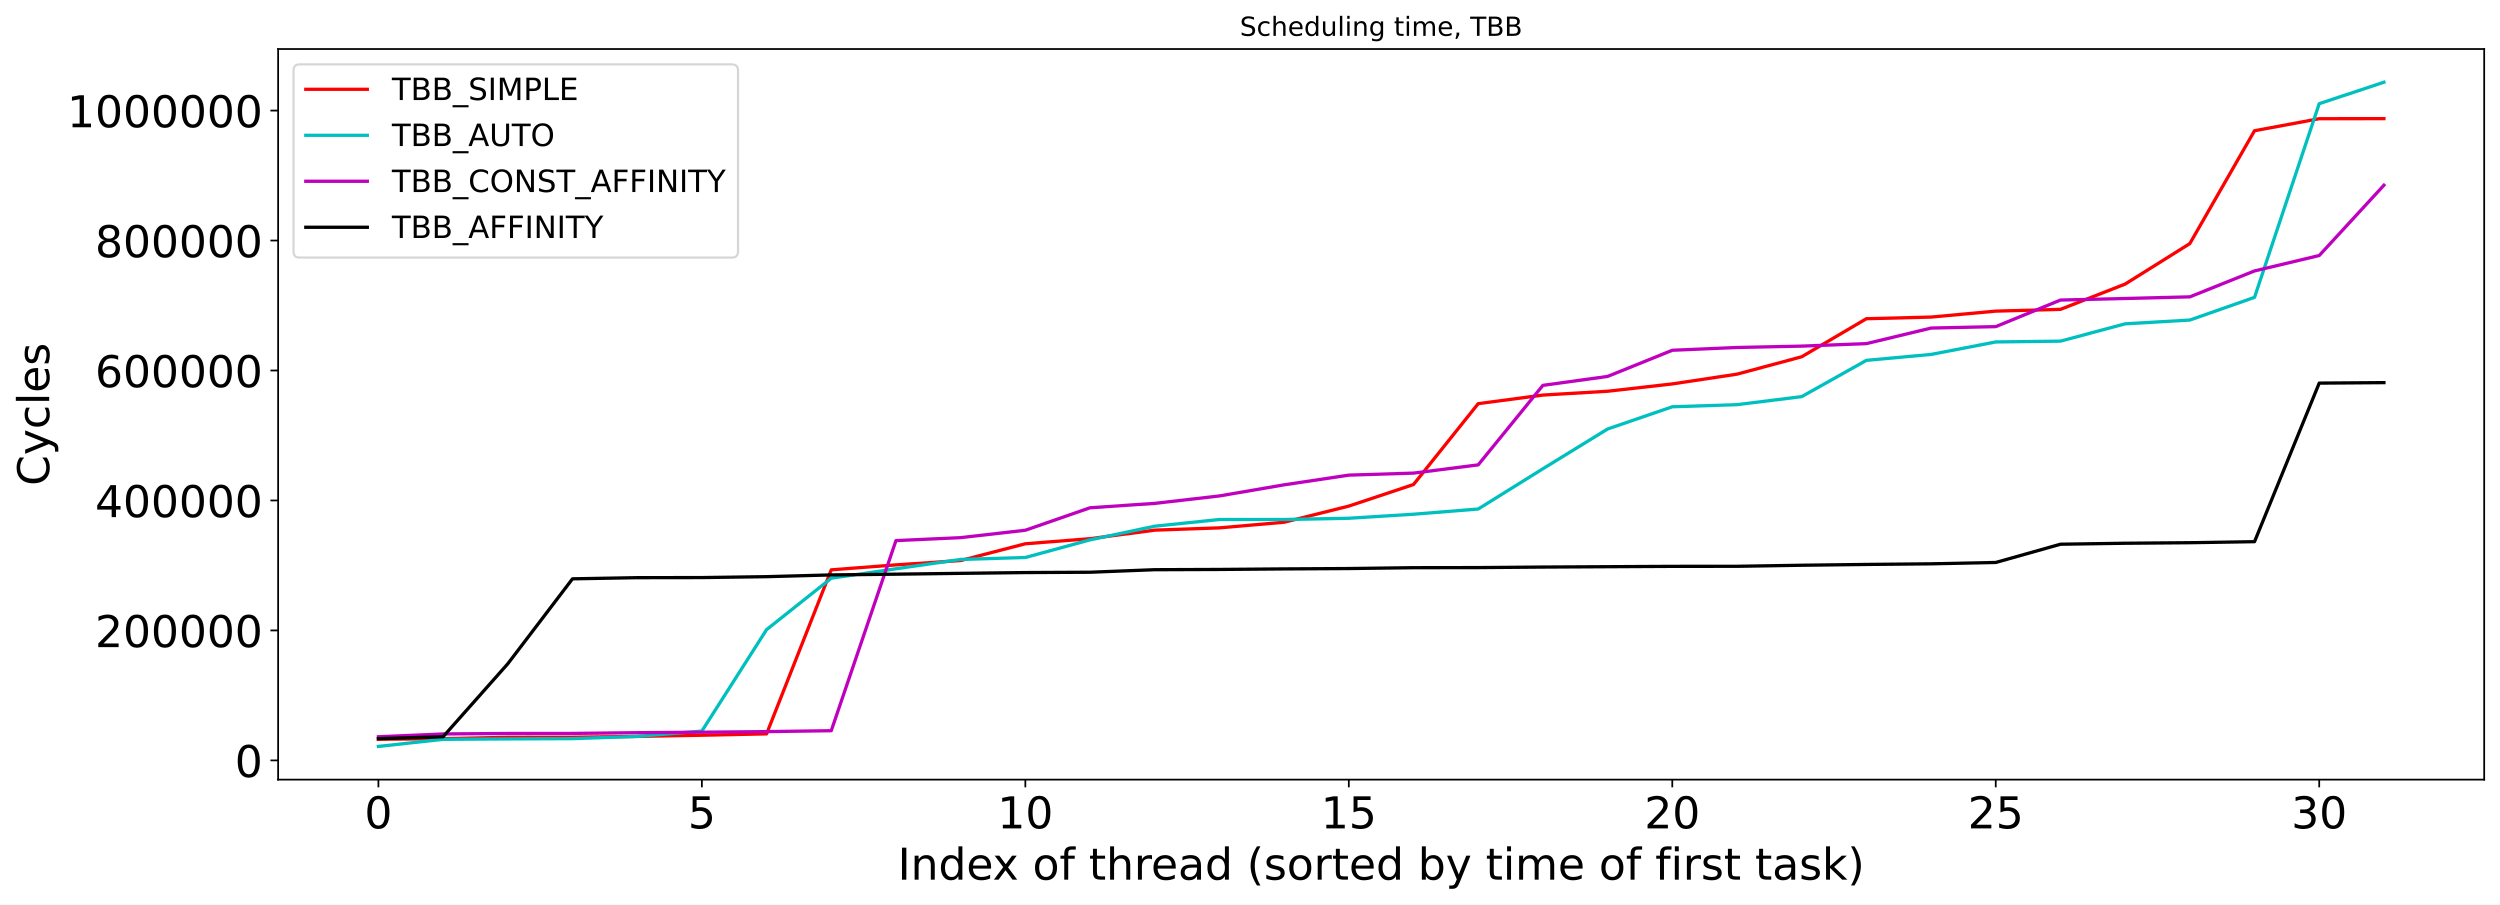
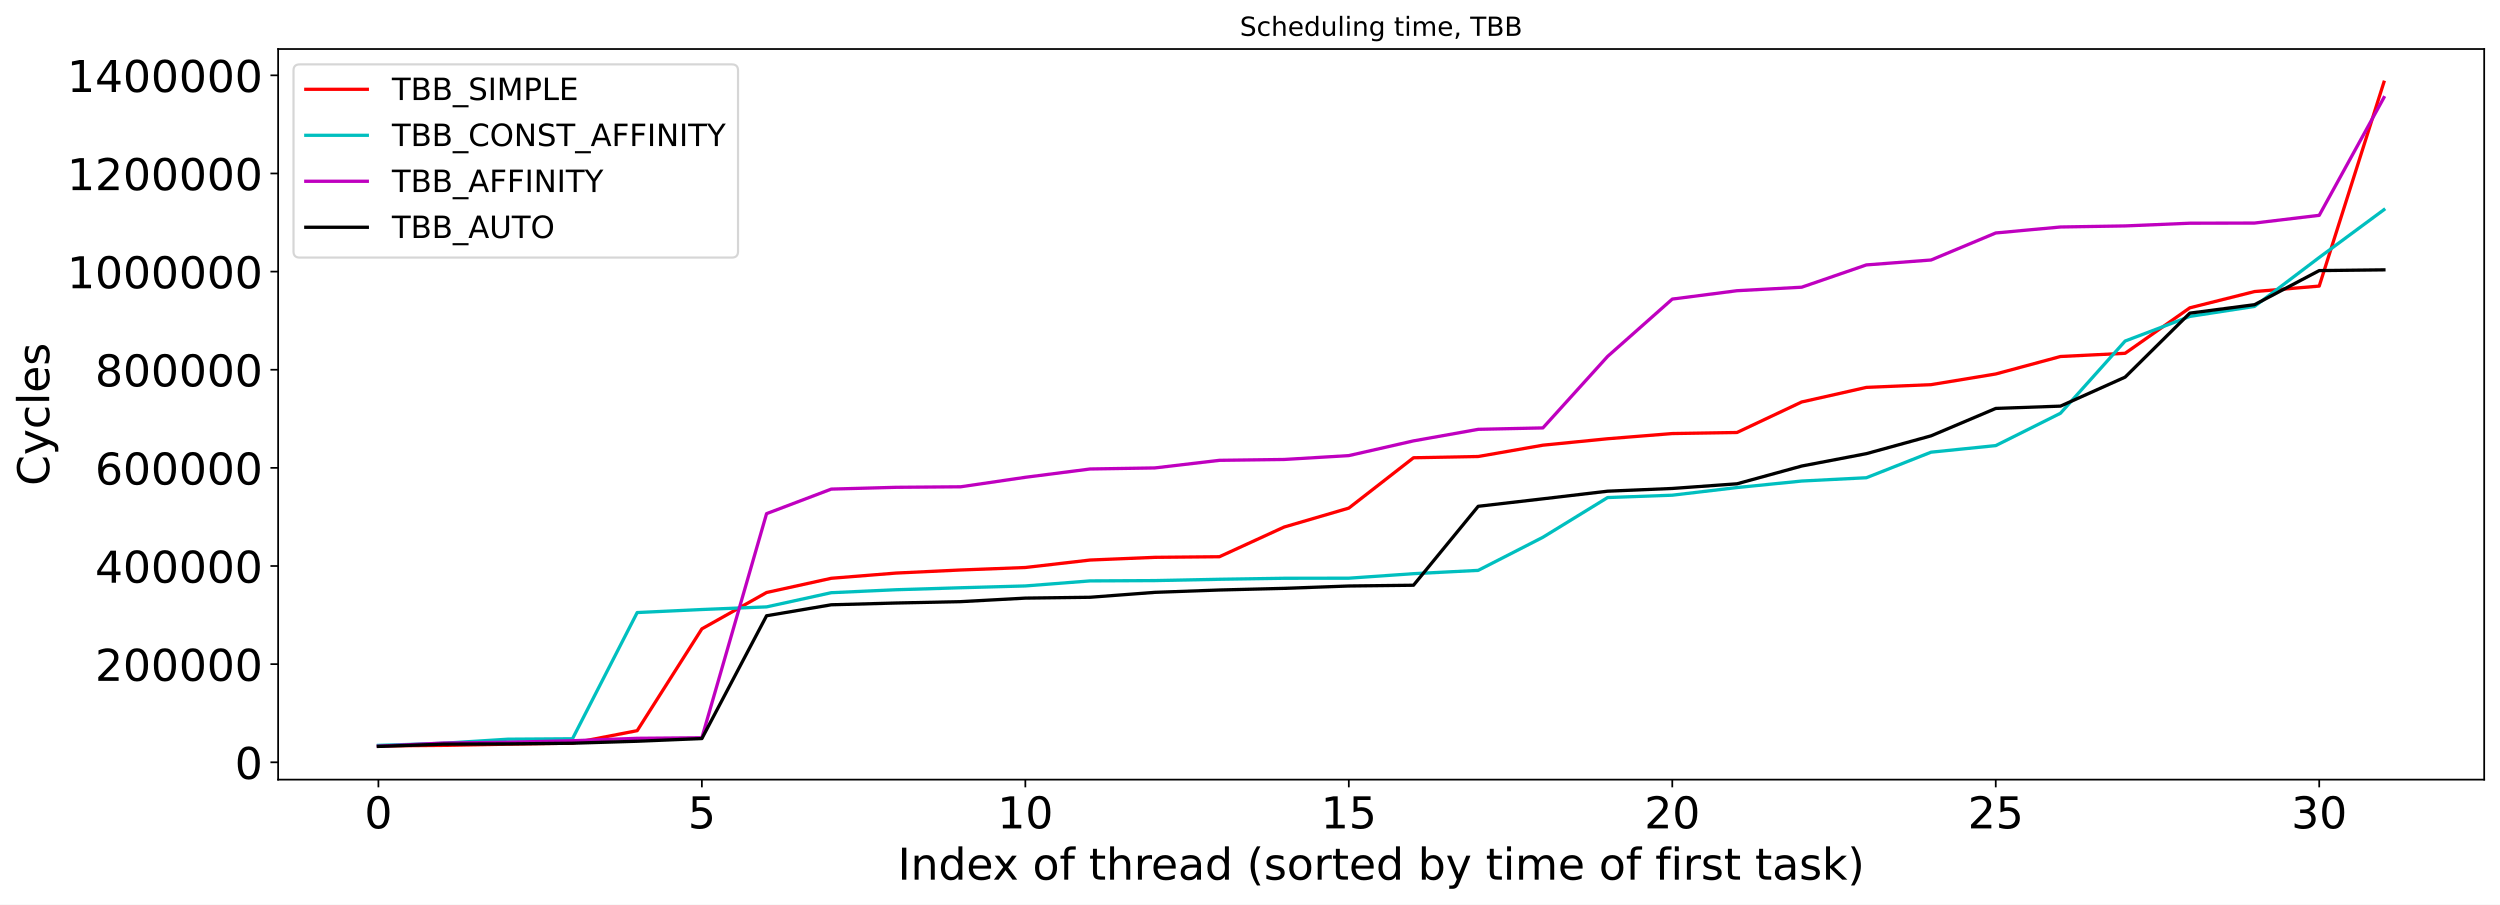
<svg xmlns="http://www.w3.org/2000/svg" xmlns:xlink="http://www.w3.org/1999/xlink" width="1138.231pt" height="411.871pt" viewBox="0 0 1138.231 411.871" version="1.1">
  <defs>
    <style type="text/css">*{stroke-linejoin: round; stroke-linecap: butt}</style>
  </defs>
  <g id="figure_1">
    <g id="patch_1">
      <path d="M 0 411.871  L 1138.231 411.871  L 1138.231 0  L 0 0  z " style="fill: #ffffff" />
    </g>
    <g id="axes_1">
      <g id="patch_2">
        <path d="M 126.631 354.958  L 1131.031 354.958  L 1131.031 22.318  L 126.631 22.318  z " style="fill: #ffffff" />
      </g>
      <g id="matplotlib.axis_1">
        <g id="xtick_1">
          <g id="line2d_1">
            <defs>
-               <path id="m6d38d737e7" d="M 0 0  L 0 3.5  " style="stroke: #000000; stroke-width: 0.8" />
-             </defs>
-             <g>
-               <use xlink:href="#m6d38d737e7" x="172.286" y="354.958" style="stroke: #000000; stroke-width: 0.8" />
+               <path id="m41ecff828a" d="M 0 0  L 0 3.5  " style="stroke: #000000; stroke-width: 0.8" />
+             </defs>
+             <g>
+               <use xlink:href="#m41ecff828a" x="172.286" y="354.958" style="stroke: #000000; stroke-width: 0.8" />
            </g>
          </g>
          <g id="text_1">
            <g transform="translate(165.9233 377.155) scale(0.2 -0.2)">
              <defs>
                <path id="DejaVuSans-30" d="M 2034 4250  Q 1547 4250 1301 3770  Q 1056 3291 1056 2328  Q 1056 1369 1301 889  Q 1547 409 2034 409  Q 2525 409 2770 889  Q 3016 1369 3016 2328  Q 3016 3291 2770 3770  Q 2525 4250 2034 4250  z M 2034 4750  Q 2819 4750 3233 4129  Q 3647 3509 3647 2328  Q 3647 1150 3233 529  Q 2819 -91 2034 -91  Q 1250 -91 836 529  Q 422 1150 422 2328  Q 422 3509 836 4129  Q 1250 4750 2034 4750  z " transform="scale(0.015625)" />
              </defs>
              <use xlink:href="#DejaVuSans-30" />
            </g>
          </g>
        </g>
        <g id="xtick_2">
          <g id="line2d_2">
            <g>
-               <use xlink:href="#m6d38d737e7" x="319.559" y="354.958" style="stroke: #000000; stroke-width: 0.8" />
+               <use xlink:href="#m41ecff828a" x="319.559" y="354.958" style="stroke: #000000; stroke-width: 0.8" />
            </g>
          </g>
          <g id="text_2">
            <g transform="translate(313.196 377.155) scale(0.2 -0.2)">
              <defs>
                <path id="DejaVuSans-35" d="M 691 4666  L 3169 4666  L 3169 4134  L 1269 4134  L 1269 2991  Q 1406 3038 1543 3061  Q 1681 3084 1819 3084  Q 2600 3084 3056 2656  Q 3513 2228 3513 1497  Q 3513 744 3044 326  Q 2575 -91 1722 -91  Q 1428 -91 1123 -41  Q 819 9 494 109  L 494 744  Q 775 591 1075 516  Q 1375 441 1709 441  Q 2250 441 2565 725  Q 2881 1009 2881 1497  Q 2881 1984 2565 2268  Q 2250 2553 1709 2553  Q 1456 2553 1204 2497  Q 953 2441 691 2322  L 691 4666  z " transform="scale(0.015625)" />
              </defs>
              <use xlink:href="#DejaVuSans-35" />
            </g>
          </g>
        </g>
        <g id="xtick_3">
          <g id="line2d_3">
            <g>
-               <use xlink:href="#m6d38d737e7" x="466.831" y="354.958" style="stroke: #000000; stroke-width: 0.8" />
+               <use xlink:href="#m41ecff828a" x="466.831" y="354.958" style="stroke: #000000; stroke-width: 0.8" />
            </g>
          </g>
          <g id="text_3">
            <g transform="translate(454.1062 377.155) scale(0.2 -0.2)">
              <defs>
                <path id="DejaVuSans-31" d="M 794 531  L 1825 531  L 1825 4091  L 703 3866  L 703 4441  L 1819 4666  L 2450 4666  L 2450 531  L 3481 531  L 3481 0  L 794 0  L 794 531  z " transform="scale(0.015625)" />
              </defs>
              <use xlink:href="#DejaVuSans-31" />
              <use xlink:href="#DejaVuSans-30" x="63.623" />
            </g>
          </g>
        </g>
        <g id="xtick_4">
          <g id="line2d_4">
            <g>
-               <use xlink:href="#m6d38d737e7" x="614.104" y="354.958" style="stroke: #000000; stroke-width: 0.8" />
+               <use xlink:href="#m41ecff828a" x="614.104" y="354.958" style="stroke: #000000; stroke-width: 0.8" />
            </g>
          </g>
          <g id="text_4">
            <g transform="translate(601.379 377.155) scale(0.2 -0.2)">
              <use xlink:href="#DejaVuSans-31" />
              <use xlink:href="#DejaVuSans-35" x="63.623" />
            </g>
          </g>
        </g>
        <g id="xtick_5">
          <g id="line2d_5">
            <g>
-               <use xlink:href="#m6d38d737e7" x="761.377" y="354.958" style="stroke: #000000; stroke-width: 0.8" />
+               <use xlink:href="#m41ecff828a" x="761.377" y="354.958" style="stroke: #000000; stroke-width: 0.8" />
            </g>
          </g>
          <g id="text_5">
            <g transform="translate(748.6517 377.155) scale(0.2 -0.2)">
              <defs>
                <path id="DejaVuSans-32" d="M 1228 531  L 3431 531  L 3431 0  L 469 0  L 469 531  Q 828 903 1448 1529  Q 2069 2156 2228 2338  Q 2531 2678 2651 2914  Q 2772 3150 2772 3378  Q 2772 3750 2511 3984  Q 2250 4219 1831 4219  Q 1534 4219 1204 4116  Q 875 4013 500 3803  L 500 4441  Q 881 4594 1212 4672  Q 1544 4750 1819 4750  Q 2544 4750 2975 4387  Q 3406 4025 3406 3419  Q 3406 3131 3298 2873  Q 3191 2616 2906 2266  Q 2828 2175 2409 1742  Q 1991 1309 1228 531  z " transform="scale(0.015625)" />
              </defs>
              <use xlink:href="#DejaVuSans-32" />
              <use xlink:href="#DejaVuSans-30" x="63.623" />
            </g>
          </g>
        </g>
        <g id="xtick_6">
          <g id="line2d_6">
            <g>
-               <use xlink:href="#m6d38d737e7" x="908.649" y="354.958" style="stroke: #000000; stroke-width: 0.8" />
+               <use xlink:href="#m41ecff828a" x="908.649" y="354.958" style="stroke: #000000; stroke-width: 0.8" />
            </g>
          </g>
          <g id="text_6">
            <g transform="translate(895.9244 377.155) scale(0.2 -0.2)">
              <use xlink:href="#DejaVuSans-32" />
              <use xlink:href="#DejaVuSans-35" x="63.623" />
            </g>
          </g>
        </g>
        <g id="xtick_7">
          <g id="line2d_7">
            <g>
-               <use xlink:href="#m6d38d737e7" x="1055.922" y="354.958" style="stroke: #000000; stroke-width: 0.8" />
+               <use xlink:href="#m41ecff828a" x="1055.922" y="354.958" style="stroke: #000000; stroke-width: 0.8" />
            </g>
          </g>
          <g id="text_7">
            <g transform="translate(1043.197 377.155) scale(0.2 -0.2)">
              <defs>
                <path id="DejaVuSans-33" d="M 2597 2516  Q 3050 2419 3304 2112  Q 3559 1806 3559 1356  Q 3559 666 3084 287  Q 2609 -91 1734 -91  Q 1441 -91 1130 -33  Q 819 25 488 141  L 488 750  Q 750 597 1062 519  Q 1375 441 1716 441  Q 2309 441 2620 675  Q 2931 909 2931 1356  Q 2931 1769 2642 2001  Q 2353 2234 1838 2234  L 1294 2234  L 1294 2753  L 1863 2753  Q 2328 2753 2575 2939  Q 2822 3125 2822 3475  Q 2822 3834 2567 4026  Q 2313 4219 1838 4219  Q 1578 4219 1281 4162  Q 984 4106 628 3988  L 628 4550  Q 988 4650 1302 4700  Q 1616 4750 1894 4750  Q 2613 4750 3031 4423  Q 3450 4097 3450 3541  Q 3450 3153 3228 2886  Q 3006 2619 2597 2516  z " transform="scale(0.015625)" />
              </defs>
              <use xlink:href="#DejaVuSans-33" />
              <use xlink:href="#DejaVuSans-30" x="63.623" />
            </g>
          </g>
        </g>
        <g id="text_8">
          <g transform="translate(408.7109 400.5113) scale(0.2 -0.2)">
            <defs>
              <path id="DejaVuSans-49" d="M 628 4666  L 1259 4666  L 1259 0  L 628 0  L 628 4666  z " transform="scale(0.015625)" />
              <path id="DejaVuSans-6e" d="M 3513 2113  L 3513 0  L 2938 0  L 2938 2094  Q 2938 2591 2744 2837  Q 2550 3084 2163 3084  Q 1697 3084 1428 2787  Q 1159 2491 1159 1978  L 1159 0  L 581 0  L 581 3500  L 1159 3500  L 1159 2956  Q 1366 3272 1645 3428  Q 1925 3584 2291 3584  Q 2894 3584 3203 3211  Q 3513 2838 3513 2113  z " transform="scale(0.015625)" />
              <path id="DejaVuSans-64" d="M 2906 2969  L 2906 4863  L 3481 4863  L 3481 0  L 2906 0  L 2906 525  Q 2725 213 2448 61  Q 2172 -91 1784 -91  Q 1150 -91 751 415  Q 353 922 353 1747  Q 353 2572 751 3078  Q 1150 3584 1784 3584  Q 2172 3584 2448 3432  Q 2725 3281 2906 2969  z M 947 1747  Q 947 1113 1208 752  Q 1469 391 1925 391  Q 2381 391 2643 752  Q 2906 1113 2906 1747  Q 2906 2381 2643 2742  Q 2381 3103 1925 3103  Q 1469 3103 1208 2742  Q 947 2381 947 1747  z " transform="scale(0.015625)" />
              <path id="DejaVuSans-65" d="M 3597 1894  L 3597 1613  L 953 1613  Q 991 1019 1311 708  Q 1631 397 2203 397  Q 2534 397 2845 478  Q 3156 559 3463 722  L 3463 178  Q 3153 47 2828 -22  Q 2503 -91 2169 -91  Q 1331 -91 842 396  Q 353 884 353 1716  Q 353 2575 817 3079  Q 1281 3584 2069 3584  Q 2775 3584 3186 3129  Q 3597 2675 3597 1894  z M 3022 2063  Q 3016 2534 2758 2815  Q 2500 3097 2075 3097  Q 1594 3097 1305 2825  Q 1016 2553 972 2059  L 3022 2063  z " transform="scale(0.015625)" />
              <path id="DejaVuSans-78" d="M 3513 3500  L 2247 1797  L 3578 0  L 2900 0  L 1881 1375  L 863 0  L 184 0  L 1544 1831  L 300 3500  L 978 3500  L 1906 2253  L 2834 3500  L 3513 3500  z " transform="scale(0.015625)" />
              <path id="DejaVuSans-20" transform="scale(0.015625)" />
              <path id="DejaVuSans-6f" d="M 1959 3097  Q 1497 3097 1228 2736  Q 959 2375 959 1747  Q 959 1119 1226 758  Q 1494 397 1959 397  Q 2419 397 2687 759  Q 2956 1122 2956 1747  Q 2956 2369 2687 2733  Q 2419 3097 1959 3097  z M 1959 3584  Q 2709 3584 3137 3096  Q 3566 2609 3566 1747  Q 3566 888 3137 398  Q 2709 -91 1959 -91  Q 1206 -91 779 398  Q 353 888 353 1747  Q 353 2609 779 3096  Q 1206 3584 1959 3584  z " transform="scale(0.015625)" />
              <path id="DejaVuSans-66" d="M 2375 4863  L 2375 4384  L 1825 4384  Q 1516 4384 1395 4259  Q 1275 4134 1275 3809  L 1275 3500  L 2222 3500  L 2222 3053  L 1275 3053  L 1275 0  L 697 0  L 697 3053  L 147 3053  L 147 3500  L 697 3500  L 697 3744  Q 697 4328 969 4595  Q 1241 4863 1831 4863  L 2375 4863  z " transform="scale(0.015625)" />
              <path id="DejaVuSans-74" d="M 1172 4494  L 1172 3500  L 2356 3500  L 2356 3053  L 1172 3053  L 1172 1153  Q 1172 725 1289 603  Q 1406 481 1766 481  L 2356 481  L 2356 0  L 1766 0  Q 1100 0 847 248  Q 594 497 594 1153  L 594 3053  L 172 3053  L 172 3500  L 594 3500  L 594 4494  L 1172 4494  z " transform="scale(0.015625)" />
              <path id="DejaVuSans-68" d="M 3513 2113  L 3513 0  L 2938 0  L 2938 2094  Q 2938 2591 2744 2837  Q 2550 3084 2163 3084  Q 1697 3084 1428 2787  Q 1159 2491 1159 1978  L 1159 0  L 581 0  L 581 4863  L 1159 4863  L 1159 2956  Q 1366 3272 1645 3428  Q 1925 3584 2291 3584  Q 2894 3584 3203 3211  Q 3513 2838 3513 2113  z " transform="scale(0.015625)" />
              <path id="DejaVuSans-72" d="M 2631 2963  Q 2534 3019 2420 3045  Q 2306 3072 2169 3072  Q 1681 3072 1420 2755  Q 1159 2438 1159 1844  L 1159 0  L 581 0  L 581 3500  L 1159 3500  L 1159 2956  Q 1341 3275 1631 3429  Q 1922 3584 2338 3584  Q 2397 3584 2469 3576  Q 2541 3569 2628 3553  L 2631 2963  z " transform="scale(0.015625)" />
              <path id="DejaVuSans-61" d="M 2194 1759  Q 1497 1759 1228 1600  Q 959 1441 959 1056  Q 959 750 1161 570  Q 1363 391 1709 391  Q 2188 391 2477 730  Q 2766 1069 2766 1631  L 2766 1759  L 2194 1759  z M 3341 1997  L 3341 0  L 2766 0  L 2766 531  Q 2569 213 2275 61  Q 1981 -91 1556 -91  Q 1019 -91 701 211  Q 384 513 384 1019  Q 384 1609 779 1909  Q 1175 2209 1959 2209  L 2766 2209  L 2766 2266  Q 2766 2663 2505 2880  Q 2244 3097 1772 3097  Q 1472 3097 1187 3025  Q 903 2953 641 2809  L 641 3341  Q 956 3463 1253 3523  Q 1550 3584 1831 3584  Q 2591 3584 2966 3190  Q 3341 2797 3341 1997  z " transform="scale(0.015625)" />
              <path id="DejaVuSans-28" d="M 1984 4856  Q 1566 4138 1362 3434  Q 1159 2731 1159 2009  Q 1159 1288 1364 580  Q 1569 -128 1984 -844  L 1484 -844  Q 1016 -109 783 600  Q 550 1309 550 2009  Q 550 2706 781 3412  Q 1013 4119 1484 4856  L 1984 4856  z " transform="scale(0.015625)" />
              <path id="DejaVuSans-73" d="M 2834 3397  L 2834 2853  Q 2591 2978 2328 3040  Q 2066 3103 1784 3103  Q 1356 3103 1142 2972  Q 928 2841 928 2578  Q 928 2378 1081 2264  Q 1234 2150 1697 2047  L 1894 2003  Q 2506 1872 2764 1633  Q 3022 1394 3022 966  Q 3022 478 2636 193  Q 2250 -91 1575 -91  Q 1294 -91 989 -36  Q 684 19 347 128  L 347 722  Q 666 556 975 473  Q 1284 391 1588 391  Q 1994 391 2212 530  Q 2431 669 2431 922  Q 2431 1156 2273 1281  Q 2116 1406 1581 1522  L 1381 1569  Q 847 1681 609 1914  Q 372 2147 372 2553  Q 372 3047 722 3315  Q 1072 3584 1716 3584  Q 2034 3584 2315 3537  Q 2597 3491 2834 3397  z " transform="scale(0.015625)" />
              <path id="DejaVuSans-62" d="M 3116 1747  Q 3116 2381 2855 2742  Q 2594 3103 2138 3103  Q 1681 3103 1420 2742  Q 1159 2381 1159 1747  Q 1159 1113 1420 752  Q 1681 391 2138 391  Q 2594 391 2855 752  Q 3116 1113 3116 1747  z M 1159 2969  Q 1341 3281 1617 3432  Q 1894 3584 2278 3584  Q 2916 3584 3314 3078  Q 3713 2572 3713 1747  Q 3713 922 3314 415  Q 2916 -91 2278 -91  Q 1894 -91 1617 61  Q 1341 213 1159 525  L 1159 0  L 581 0  L 581 4863  L 1159 4863  L 1159 2969  z " transform="scale(0.015625)" />
              <path id="DejaVuSans-79" d="M 2059 -325  Q 1816 -950 1584 -1140  Q 1353 -1331 966 -1331  L 506 -1331  L 506 -850  L 844 -850  Q 1081 -850 1212 -737  Q 1344 -625 1503 -206  L 1606 56  L 191 3500  L 800 3500  L 1894 763  L 2988 3500  L 3597 3500  L 2059 -325  z " transform="scale(0.015625)" />
              <path id="DejaVuSans-69" d="M 603 3500  L 1178 3500  L 1178 0  L 603 0  L 603 3500  z M 603 4863  L 1178 4863  L 1178 4134  L 603 4134  L 603 4863  z " transform="scale(0.015625)" />
              <path id="DejaVuSans-6d" d="M 3328 2828  Q 3544 3216 3844 3400  Q 4144 3584 4550 3584  Q 5097 3584 5394 3201  Q 5691 2819 5691 2113  L 5691 0  L 5113 0  L 5113 2094  Q 5113 2597 4934 2840  Q 4756 3084 4391 3084  Q 3944 3084 3684 2787  Q 3425 2491 3425 1978  L 3425 0  L 2847 0  L 2847 2094  Q 2847 2600 2669 2842  Q 2491 3084 2119 3084  Q 1678 3084 1418 2786  Q 1159 2488 1159 1978  L 1159 0  L 581 0  L 581 3500  L 1159 3500  L 1159 2956  Q 1356 3278 1631 3431  Q 1906 3584 2284 3584  Q 2666 3584 2933 3390  Q 3200 3197 3328 2828  z " transform="scale(0.015625)" />
              <path id="DejaVuSans-6b" d="M 581 4863  L 1159 4863  L 1159 1991  L 2875 3500  L 3609 3500  L 1753 1863  L 3688 0  L 2938 0  L 1159 1709  L 1159 0  L 581 0  L 581 4863  z " transform="scale(0.015625)" />
              <path id="DejaVuSans-29" d="M 513 4856  L 1013 4856  Q 1481 4119 1714 3412  Q 1947 2706 1947 2009  Q 1947 1309 1714 600  Q 1481 -109 1013 -844  L 513 -844  Q 928 -128 1133 580  Q 1338 1288 1338 2009  Q 1338 2731 1133 3434  Q 928 4138 513 4856  z " transform="scale(0.015625)" />
            </defs>
            <use xlink:href="#DejaVuSans-49" />
            <use xlink:href="#DejaVuSans-6e" x="29.492" />
            <use xlink:href="#DejaVuSans-64" x="92.871" />
            <use xlink:href="#DejaVuSans-65" x="156.348" />
            <use xlink:href="#DejaVuSans-78" x="216.121" />
            <use xlink:href="#DejaVuSans-20" x="275.301" />
            <use xlink:href="#DejaVuSans-6f" x="307.088" />
            <use xlink:href="#DejaVuSans-66" x="368.27" />
            <use xlink:href="#DejaVuSans-20" x="403.475" />
            <use xlink:href="#DejaVuSans-74" x="435.262" />
            <use xlink:href="#DejaVuSans-68" x="474.471" />
            <use xlink:href="#DejaVuSans-72" x="537.85" />
            <use xlink:href="#DejaVuSans-65" x="576.713" />
            <use xlink:href="#DejaVuSans-61" x="638.236" />
            <use xlink:href="#DejaVuSans-64" x="699.516" />
            <use xlink:href="#DejaVuSans-20" x="762.992" />
            <use xlink:href="#DejaVuSans-28" x="794.779" />
            <use xlink:href="#DejaVuSans-73" x="833.793" />
            <use xlink:href="#DejaVuSans-6f" x="885.893" />
            <use xlink:href="#DejaVuSans-72" x="947.074" />
            <use xlink:href="#DejaVuSans-74" x="988.188" />
            <use xlink:href="#DejaVuSans-65" x="1027.396" />
            <use xlink:href="#DejaVuSans-64" x="1088.92" />
            <use xlink:href="#DejaVuSans-20" x="1152.396" />
            <use xlink:href="#DejaVuSans-62" x="1184.184" />
            <use xlink:href="#DejaVuSans-79" x="1247.66" />
            <use xlink:href="#DejaVuSans-20" x="1306.84" />
            <use xlink:href="#DejaVuSans-74" x="1338.627" />
            <use xlink:href="#DejaVuSans-69" x="1377.836" />
            <use xlink:href="#DejaVuSans-6d" x="1405.619" />
            <use xlink:href="#DejaVuSans-65" x="1503.031" />
            <use xlink:href="#DejaVuSans-20" x="1564.555" />
            <use xlink:href="#DejaVuSans-6f" x="1596.342" />
            <use xlink:href="#DejaVuSans-66" x="1657.523" />
            <use xlink:href="#DejaVuSans-20" x="1692.729" />
            <use xlink:href="#DejaVuSans-66" x="1724.516" />
            <use xlink:href="#DejaVuSans-69" x="1759.721" />
            <use xlink:href="#DejaVuSans-72" x="1787.504" />
            <use xlink:href="#DejaVuSans-73" x="1828.617" />
            <use xlink:href="#DejaVuSans-74" x="1880.717" />
            <use xlink:href="#DejaVuSans-20" x="1919.926" />
            <use xlink:href="#DejaVuSans-74" x="1951.713" />
            <use xlink:href="#DejaVuSans-61" x="1990.922" />
            <use xlink:href="#DejaVuSans-73" x="2052.201" />
            <use xlink:href="#DejaVuSans-6b" x="2104.301" />
            <use xlink:href="#DejaVuSans-29" x="2162.211" />
          </g>
        </g>
      </g>
      <g id="matplotlib.axis_2">
        <g id="ytick_1">
          <g id="line2d_8">
            <defs>
-               <path id="m680ac8a73b" d="M 0 0  L -3.5 0  " style="stroke: #000000; stroke-width: 0.8" />
-             </defs>
-             <g>
-               <use xlink:href="#m680ac8a73b" x="126.631" y="346.2" style="stroke: #000000; stroke-width: 0.8" />
+               <path id="m3f8db8fa4b" d="M 0 0  L -3.5 0  " style="stroke: #000000; stroke-width: 0.8" />
+             </defs>
+             <g>
+               <use xlink:href="#m3f8db8fa4b" x="126.631" y="347.067" style="stroke: #000000; stroke-width: 0.8" />
            </g>
          </g>
          <g id="text_9">
-             <g transform="translate(106.9062 353.7986) scale(0.2 -0.2)">
+             <g transform="translate(106.9062 354.6653) scale(0.2 -0.2)">
              <use xlink:href="#DejaVuSans-30" />
            </g>
          </g>
        </g>
        <g id="ytick_2">
          <g id="line2d_9">
            <g>
-               <use xlink:href="#m680ac8a73b" x="126.631" y="287.029" style="stroke: #000000; stroke-width: 0.8" />
+               <use xlink:href="#m3f8db8fa4b" x="126.631" y="302.384" style="stroke: #000000; stroke-width: 0.8" />
            </g>
          </g>
          <g id="text_10">
-             <g transform="translate(43.28125 294.6276) scale(0.2 -0.2)">
+             <g transform="translate(43.28125 309.9829) scale(0.2 -0.2)">
              <use xlink:href="#DejaVuSans-32" />
              <use xlink:href="#DejaVuSans-30" x="63.623" />
              <use xlink:href="#DejaVuSans-30" x="127.246" />
              <use xlink:href="#DejaVuSans-30" x="190.869" />
              <use xlink:href="#DejaVuSans-30" x="254.492" />
              <use xlink:href="#DejaVuSans-30" x="318.115" />
            </g>
          </g>
        </g>
        <g id="ytick_3">
          <g id="line2d_10">
            <g>
-               <use xlink:href="#m680ac8a73b" x="126.631" y="227.858" style="stroke: #000000; stroke-width: 0.8" />
+               <use xlink:href="#m3f8db8fa4b" x="126.631" y="257.702" style="stroke: #000000; stroke-width: 0.8" />
            </g>
          </g>
          <g id="text_11">
-             <g transform="translate(43.28125 235.4566) scale(0.2 -0.2)">
+             <g transform="translate(43.28125 265.3004) scale(0.2 -0.2)">
              <defs>
                <path id="DejaVuSans-34" d="M 2419 4116  L 825 1625  L 2419 1625  L 2419 4116  z M 2253 4666  L 3047 4666  L 3047 1625  L 3713 1625  L 3713 1100  L 3047 1100  L 3047 0  L 2419 0  L 2419 1100  L 313 1100  L 313 1709  L 2253 4666  z " transform="scale(0.015625)" />
              </defs>
              <use xlink:href="#DejaVuSans-34" />
              <use xlink:href="#DejaVuSans-30" x="63.623" />
              <use xlink:href="#DejaVuSans-30" x="127.246" />
              <use xlink:href="#DejaVuSans-30" x="190.869" />
              <use xlink:href="#DejaVuSans-30" x="254.492" />
              <use xlink:href="#DejaVuSans-30" x="318.115" />
            </g>
          </g>
        </g>
        <g id="ytick_4">
          <g id="line2d_11">
            <g>
-               <use xlink:href="#m680ac8a73b" x="126.631" y="168.687" style="stroke: #000000; stroke-width: 0.8" />
+               <use xlink:href="#m3f8db8fa4b" x="126.631" y="213.02" style="stroke: #000000; stroke-width: 0.8" />
            </g>
          </g>
          <g id="text_12">
-             <g transform="translate(43.28125 176.2856) scale(0.2 -0.2)">
+             <g transform="translate(43.28125 220.618) scale(0.2 -0.2)">
              <defs>
                <path id="DejaVuSans-36" d="M 2113 2584  Q 1688 2584 1439 2293  Q 1191 2003 1191 1497  Q 1191 994 1439 701  Q 1688 409 2113 409  Q 2538 409 2786 701  Q 3034 994 3034 1497  Q 3034 2003 2786 2293  Q 2538 2584 2113 2584  z M 3366 4563  L 3366 3988  Q 3128 4100 2886 4159  Q 2644 4219 2406 4219  Q 1781 4219 1451 3797  Q 1122 3375 1075 2522  Q 1259 2794 1537 2939  Q 1816 3084 2150 3084  Q 2853 3084 3261 2657  Q 3669 2231 3669 1497  Q 3669 778 3244 343  Q 2819 -91 2113 -91  Q 1303 -91 875 529  Q 447 1150 447 2328  Q 447 3434 972 4092  Q 1497 4750 2381 4750  Q 2619 4750 2861 4703  Q 3103 4656 3366 4563  z " transform="scale(0.015625)" />
              </defs>
              <use xlink:href="#DejaVuSans-36" />
              <use xlink:href="#DejaVuSans-30" x="63.623" />
              <use xlink:href="#DejaVuSans-30" x="127.246" />
              <use xlink:href="#DejaVuSans-30" x="190.869" />
              <use xlink:href="#DejaVuSans-30" x="254.492" />
              <use xlink:href="#DejaVuSans-30" x="318.115" />
            </g>
          </g>
        </g>
        <g id="ytick_5">
          <g id="line2d_12">
            <g>
-               <use xlink:href="#m680ac8a73b" x="126.631" y="109.516" style="stroke: #000000; stroke-width: 0.8" />
+               <use xlink:href="#m3f8db8fa4b" x="126.631" y="168.337" style="stroke: #000000; stroke-width: 0.8" />
            </g>
          </g>
          <g id="text_13">
-             <g transform="translate(43.28125 117.1146) scale(0.2 -0.2)">
+             <g transform="translate(43.28125 175.9355) scale(0.2 -0.2)">
              <defs>
                <path id="DejaVuSans-38" d="M 2034 2216  Q 1584 2216 1326 1975  Q 1069 1734 1069 1313  Q 1069 891 1326 650  Q 1584 409 2034 409  Q 2484 409 2743 651  Q 3003 894 3003 1313  Q 3003 1734 2745 1975  Q 2488 2216 2034 2216  z M 1403 2484  Q 997 2584 770 2862  Q 544 3141 544 3541  Q 544 4100 942 4425  Q 1341 4750 2034 4750  Q 2731 4750 3128 4425  Q 3525 4100 3525 3541  Q 3525 3141 3298 2862  Q 3072 2584 2669 2484  Q 3125 2378 3379 2068  Q 3634 1759 3634 1313  Q 3634 634 3220 271  Q 2806 -91 2034 -91  Q 1263 -91 848 271  Q 434 634 434 1313  Q 434 1759 690 2068  Q 947 2378 1403 2484  z M 1172 3481  Q 1172 3119 1398 2916  Q 1625 2713 2034 2713  Q 2441 2713 2670 2916  Q 2900 3119 2900 3481  Q 2900 3844 2670 4047  Q 2441 4250 2034 4250  Q 1625 4250 1398 4047  Q 1172 3844 1172 3481  z " transform="scale(0.015625)" />
              </defs>
              <use xlink:href="#DejaVuSans-38" />
              <use xlink:href="#DejaVuSans-30" x="63.623" />
              <use xlink:href="#DejaVuSans-30" x="127.246" />
              <use xlink:href="#DejaVuSans-30" x="190.869" />
              <use xlink:href="#DejaVuSans-30" x="254.492" />
              <use xlink:href="#DejaVuSans-30" x="318.115" />
            </g>
          </g>
        </g>
        <g id="ytick_6">
          <g id="line2d_13">
            <g>
-               <use xlink:href="#m680ac8a73b" x="126.631" y="50.345" style="stroke: #000000; stroke-width: 0.8" />
+               <use xlink:href="#m3f8db8fa4b" x="126.631" y="123.655" style="stroke: #000000; stroke-width: 0.8" />
            </g>
          </g>
          <g id="text_14">
-             <g transform="translate(30.55625 57.94354) scale(0.2 -0.2)">
+             <g transform="translate(30.55625 131.2531) scale(0.2 -0.2)">
              <use xlink:href="#DejaVuSans-31" />
              <use xlink:href="#DejaVuSans-30" x="63.623" />
              <use xlink:href="#DejaVuSans-30" x="127.246" />
              <use xlink:href="#DejaVuSans-30" x="190.869" />
              <use xlink:href="#DejaVuSans-30" x="254.492" />
              <use xlink:href="#DejaVuSans-30" x="318.115" />
              <use xlink:href="#DejaVuSans-30" x="381.738" />
            </g>
          </g>
        </g>
-         <g id="text_15">
+         <g id="ytick_7">
+           <g id="line2d_14">
+             <g>
+               <use xlink:href="#m3f8db8fa4b" x="126.631" y="78.972" style="stroke: #000000; stroke-width: 0.8" />
+             </g>
+           </g>
+           <g id="text_15">
+             <g transform="translate(30.55625 86.57067) scale(0.2 -0.2)">
+               <use xlink:href="#DejaVuSans-31" />
+               <use xlink:href="#DejaVuSans-32" x="63.623" />
+               <use xlink:href="#DejaVuSans-30" x="127.246" />
+               <use xlink:href="#DejaVuSans-30" x="190.869" />
+               <use xlink:href="#DejaVuSans-30" x="254.492" />
+               <use xlink:href="#DejaVuSans-30" x="318.115" />
+               <use xlink:href="#DejaVuSans-30" x="381.738" />
+             </g>
+           </g>
+         </g>
+         <g id="ytick_8">
+           <g id="line2d_15">
+             <g>
+               <use xlink:href="#m3f8db8fa4b" x="126.631" y="34.29" style="stroke: #000000; stroke-width: 0.8" />
+             </g>
+           </g>
+           <g id="text_16">
+             <g transform="translate(30.55625 41.88824) scale(0.2 -0.2)">
+               <use xlink:href="#DejaVuSans-31" />
+               <use xlink:href="#DejaVuSans-34" x="63.623" />
+               <use xlink:href="#DejaVuSans-30" x="127.246" />
+               <use xlink:href="#DejaVuSans-30" x="190.869" />
+               <use xlink:href="#DejaVuSans-30" x="254.492" />
+               <use xlink:href="#DejaVuSans-30" x="318.115" />
+               <use xlink:href="#DejaVuSans-30" x="381.738" />
+             </g>
+           </g>
+         </g>
+         <g id="text_17">
          <g transform="translate(22.39688 221.1788) rotate(-90) scale(0.2 -0.2)">
            <defs>
              <path id="DejaVuSans-43" d="M 4122 4306  L 4122 3641  Q 3803 3938 3442 4084  Q 3081 4231 2675 4231  Q 1875 4231 1450 3742  Q 1025 3253 1025 2328  Q 1025 1406 1450 917  Q 1875 428 2675 428  Q 3081 428 3442 575  Q 3803 722 4122 1019  L 4122 359  Q 3791 134 3420 21  Q 3050 -91 2638 -91  Q 1578 -91 968 557  Q 359 1206 359 2328  Q 359 3453 968 4101  Q 1578 4750 2638 4750  Q 3056 4750 3426 4639  Q 3797 4528 4122 4306  z " transform="scale(0.015625)" />
              <path id="DejaVuSans-63" d="M 3122 3366  L 3122 2828  Q 2878 2963 2633 3030  Q 2388 3097 2138 3097  Q 1578 3097 1268 2742  Q 959 2388 959 1747  Q 959 1106 1268 751  Q 1578 397 2138 397  Q 2388 397 2633 464  Q 2878 531 3122 666  L 3122 134  Q 2881 22 2623 -34  Q 2366 -91 2075 -91  Q 1284 -91 818 406  Q 353 903 353 1747  Q 353 2603 823 3093  Q 1294 3584 2113 3584  Q 2378 3584 2631 3529  Q 2884 3475 3122 3366  z " transform="scale(0.015625)" />
              <path id="DejaVuSans-6c" d="M 603 4863  L 1178 4863  L 1178 0  L 603 0  L 603 4863  z " transform="scale(0.015625)" />
            </defs>
            <use xlink:href="#DejaVuSans-43" />
            <use xlink:href="#DejaVuSans-79" x="69.824" />
            <use xlink:href="#DejaVuSans-63" x="129.004" />
            <use xlink:href="#DejaVuSans-6c" x="183.984" />
            <use xlink:href="#DejaVuSans-65" x="211.768" />
            <use xlink:href="#DejaVuSans-73" x="273.291" />
          </g>
        </g>
      </g>
-       <g id="line2d_14">
-         <path d="M 172.286 336.584  L 201.74 336.312  L 231.195 335.688  L 260.649 335.658  L 290.104 335.279  L 319.559 334.748  L 349.013 334.125  L 378.468 259.436  L 407.922 257.181  L 437.377 255.208  L 466.831 247.57  L 496.286 245.26  L 525.74 241.37  L 555.195 240.333  L 584.649 237.766  L 614.104 230.417  L 643.559 220.591  L 673.013 183.78  L 702.468 179.868  L 731.922 178.136  L 761.377 174.793  L 790.831 170.35  L 820.286 162.435  L 849.74 145.106  L 879.195 144.359  L 908.649 141.653  L 938.104 140.851  L 967.559 129.334  L 997.013 110.897  L 1026.468 59.52  L 1055.922 54.044  L 1085.377 54.011  " clip-path="url(#pdfefa7df45)" style="fill: none; stroke: #ff0000; stroke-width: 1.5; stroke-linecap: square" />
-       </g>
-       <g id="line2d_15">
-         <path d="M 172.286 339.838  L 201.74 336.603  L 231.195 336.428  L 260.649 336.299  L 290.104 335.305  L 319.559 332.851  L 349.013 286.663  L 378.468 263.246  L 407.922 258.955  L 437.377 254.703  L 466.831 253.821  L 496.286 245.785  L 525.74 239.575  L 555.195 236.526  L 584.649 236.522  L 614.104 235.959  L 643.559 234.123  L 673.013 231.749  L 702.468 213.422  L 731.922 195.322  L 761.377 185.204  L 790.831 184.239  L 820.286 180.583  L 849.74 164.071  L 879.195 161.368  L 908.649 155.685  L 938.104 155.319  L 967.559 147.436  L 997.013 145.72  L 1026.468 135.38  L 1055.922 47.204  L 1085.377 37.438  " clip-path="url(#pdfefa7df45)" style="fill: none; stroke: #00bfbf; stroke-width: 1.5; stroke-linecap: square" />
-       </g>
      <g id="line2d_16">
-         <path d="M 172.286 335.443  L 201.74 334.16  L 231.195 333.945  L 260.649 333.917  L 290.104 333.585  L 319.559 333.368  L 349.013 333.1  L 378.468 332.681  L 407.922 246.136  L 437.377 244.778  L 466.831 241.411  L 496.286 231.18  L 525.74 229.182  L 555.195 225.794  L 584.649 220.735  L 614.104 216.32  L 643.559 215.403  L 673.013 211.651  L 702.468 175.449  L 731.922 171.385  L 761.377 159.475  L 790.831 158.209  L 820.286 157.588  L 849.74 156.456  L 879.195 149.362  L 908.649 148.71  L 938.104 136.612  L 967.559 135.902  L 997.013 135.154  L 1026.468 123.351  L 1055.922 116.34  L 1085.377 84.328  " clip-path="url(#pdfefa7df45)" style="fill: none; stroke: #bf00bf; stroke-width: 1.5; stroke-linecap: square" />
+         <path d="M 172.286 339.624  L 201.74 339.365  L 231.195 338.809  L 260.649 338.358  L 290.104 332.665  L 319.559 286.306  L 349.013 269.764  L 378.468 263.288  L 407.922 260.917  L 437.377 259.509  L 466.831 258.381  L 496.286 254.982  L 525.74 253.753  L 555.195 253.473  L 584.649 239.959  L 614.104 231.331  L 643.559 208.411  L 673.013 207.844  L 702.468 202.689  L 731.922 199.76  L 761.377 197.395  L 790.831 196.913  L 820.286 183.017  L 849.74 176.377  L 879.195 175.129  L 908.649 170.268  L 938.104 162.314  L 967.559 160.848  L 997.013 140.144  L 1026.468 132.742  L 1055.922 130.253  L 1085.377 37.438  " clip-path="url(#pc8869a10cf)" style="fill: none; stroke: #ff0000; stroke-width: 1.5; stroke-linecap: square" />
      </g>
      <g id="line2d_17">
-         <path d="M 172.286 336.304  L 201.74 335.416  L 231.195 302.205  L 260.649 263.535  L 290.104 263.01  L 319.559 262.963  L 349.013 262.551  L 378.468 261.759  L 407.922 261.42  L 437.377 261.04  L 466.831 260.683  L 496.286 260.532  L 525.74 259.382  L 555.195 259.264  L 584.649 259.019  L 614.104 258.852  L 643.559 258.467  L 673.013 258.42  L 702.468 258.18  L 731.922 258.016  L 761.377 257.858  L 790.831 257.83  L 820.286 257.352  L 849.74 256.988  L 879.195 256.701  L 908.649 256.087  L 938.104 247.78  L 967.559 247.338  L 997.013 247.087  L 1026.468 246.614  L 1055.922 174.431  L 1085.377 174.207  " clip-path="url(#pdfefa7df45)" style="fill: none; stroke: #000000; stroke-width: 1.5; stroke-linecap: square" />
+         <path d="M 172.286 339.362  L 201.74 338.413  L 231.195 336.551  L 260.649 336.348  L 290.104 278.888  L 319.559 277.508  L 349.013 276.309  L 378.468 269.847  L 407.922 268.504  L 437.377 267.599  L 466.831 266.777  L 496.286 264.483  L 525.74 264.34  L 555.195 263.738  L 584.649 263.281  L 614.104 263.245  L 643.559 261.188  L 673.013 259.683  L 702.468 244.613  L 731.922 226.535  L 761.377 225.461  L 790.831 221.974  L 820.286 219.014  L 849.74 217.511  L 879.195 205.874  L 908.649 202.873  L 938.104 188.16  L 967.559 155.27  L 997.013 144.064  L 1026.468 139.5  L 1055.922 117.225  L 1085.377 95.478  " clip-path="url(#pc8869a10cf)" style="fill: none; stroke: #00bfbf; stroke-width: 1.5; stroke-linecap: square" />
+       </g>
+       <g id="line2d_18">
+         <path d="M 172.286 339.73  L 201.74 338.316  L 231.195 337.933  L 260.649 337.254  L 290.104 336.144  L 319.559 335.896  L 349.013 233.854  L 378.468 222.682  L 407.922 221.87  L 437.377 221.63  L 466.831 217.31  L 496.286 213.527  L 525.74 213.045  L 555.195 209.584  L 584.649 209.193  L 614.104 207.432  L 643.559 200.727  L 673.013 195.471  L 702.468 194.823  L 731.922 162.273  L 761.377 136.166  L 790.831 132.361  L 820.286 130.765  L 849.74 120.611  L 879.195 118.378  L 908.649 106.067  L 938.104 103.35  L 967.559 102.86  L 997.013 101.626  L 1026.468 101.555  L 1055.922 98.034  L 1085.377 44.435  " clip-path="url(#pc8869a10cf)" style="fill: none; stroke: #bf00bf; stroke-width: 1.5; stroke-linecap: square" />
+       </g>
+       <g id="line2d_19">
+         <path d="M 172.286 339.838  L 201.74 338.801  L 231.195 338.694  L 260.649 338.382  L 290.104 337.483  L 319.559 336.26  L 349.013 280.348  L 378.468 275.352  L 407.922 274.547  L 437.377 273.926  L 466.831 272.319  L 496.286 271.933  L 525.74 269.695  L 555.195 268.624  L 584.649 267.873  L 614.104 266.801  L 643.559 266.451  L 673.013 230.516  L 702.468 227.108  L 731.922 223.638  L 761.377 222.394  L 790.831 220.27  L 820.286 212.184  L 849.74 206.546  L 879.195 198.433  L 908.649 185.956  L 938.104 184.906  L 967.559 171.698  L 997.013 142.566  L 1026.468 138.721  L 1055.922 123.198  L 1085.377 122.858  " clip-path="url(#pc8869a10cf)" style="fill: none; stroke: #000000; stroke-width: 1.5; stroke-linecap: square" />
      </g>
      <g id="patch_3">
        <path d="M 126.631 354.958  L 126.631 22.318  " style="fill: none; stroke: #000000; stroke-width: 0.8; stroke-linejoin: miter; stroke-linecap: square" />
      </g>
      <g id="patch_4">
        <path d="M 1131.031 354.958  L 1131.031 22.318  " style="fill: none; stroke: #000000; stroke-width: 0.8; stroke-linejoin: miter; stroke-linecap: square" />
      </g>
      <g id="patch_5">
        <path d="M 126.631 354.958  L 1131.031 354.958  " style="fill: none; stroke: #000000; stroke-width: 0.8; stroke-linejoin: miter; stroke-linecap: square" />
      </g>
      <g id="patch_6">
        <path d="M 126.631 22.318  L 1131.031 22.318  " style="fill: none; stroke: #000000; stroke-width: 0.8; stroke-linejoin: miter; stroke-linecap: square" />
      </g>
-       <g id="text_16">
+       <g id="text_18">
        <g transform="translate(564.4981 16.31812) scale(0.12 -0.12)">
          <defs>
            <path id="DejaVuSans-53" d="M 3425 4513  L 3425 3897  Q 3066 4069 2747 4153  Q 2428 4238 2131 4238  Q 1616 4238 1336 4038  Q 1056 3838 1056 3469  Q 1056 3159 1242 3001  Q 1428 2844 1947 2747  L 2328 2669  Q 3034 2534 3370 2195  Q 3706 1856 3706 1288  Q 3706 609 3251 259  Q 2797 -91 1919 -91  Q 1588 -91 1214 -16  Q 841 59 441 206  L 441 856  Q 825 641 1194 531  Q 1563 422 1919 422  Q 2459 422 2753 634  Q 3047 847 3047 1241  Q 3047 1584 2836 1778  Q 2625 1972 2144 2069  L 1759 2144  Q 1053 2284 737 2584  Q 422 2884 422 3419  Q 422 4038 858 4394  Q 1294 4750 2059 4750  Q 2388 4750 2728 4690  Q 3069 4631 3425 4513  z " transform="scale(0.015625)" />
            <path id="DejaVuSans-75" d="M 544 1381  L 544 3500  L 1119 3500  L 1119 1403  Q 1119 906 1312 657  Q 1506 409 1894 409  Q 2359 409 2629 706  Q 2900 1003 2900 1516  L 2900 3500  L 3475 3500  L 3475 0  L 2900 0  L 2900 538  Q 2691 219 2414 64  Q 2138 -91 1772 -91  Q 1169 -91 856 284  Q 544 659 544 1381  z M 1991 3584  L 1991 3584  z " transform="scale(0.015625)" />
            <path id="DejaVuSans-67" d="M 2906 1791  Q 2906 2416 2648 2759  Q 2391 3103 1925 3103  Q 1463 3103 1205 2759  Q 947 2416 947 1791  Q 947 1169 1205 825  Q 1463 481 1925 481  Q 2391 481 2648 825  Q 2906 1169 2906 1791  z M 3481 434  Q 3481 -459 3084 -895  Q 2688 -1331 1869 -1331  Q 1566 -1331 1297 -1286  Q 1028 -1241 775 -1147  L 775 -588  Q 1028 -725 1275 -790  Q 1522 -856 1778 -856  Q 2344 -856 2625 -561  Q 2906 -266 2906 331  L 2906 616  Q 2728 306 2450 153  Q 2172 0 1784 0  Q 1141 0 747 490  Q 353 981 353 1791  Q 353 2603 747 3093  Q 1141 3584 1784 3584  Q 2172 3584 2450 3431  Q 2728 3278 2906 2969  L 2906 3500  L 3481 3500  L 3481 434  z " transform="scale(0.015625)" />
            <path id="DejaVuSans-2c" d="M 750 794  L 1409 794  L 1409 256  L 897 -744  L 494 -744  L 750 256  L 750 794  z " transform="scale(0.015625)" />
            <path id="DejaVuSans-54" d="M -19 4666  L 3928 4666  L 3928 4134  L 2272 4134  L 2272 0  L 1638 0  L 1638 4134  L -19 4134  L -19 4666  z " transform="scale(0.015625)" />
            <path id="DejaVuSans-42" d="M 1259 2228  L 1259 519  L 2272 519  Q 2781 519 3026 730  Q 3272 941 3272 1375  Q 3272 1813 3026 2020  Q 2781 2228 2272 2228  L 1259 2228  z M 1259 4147  L 1259 2741  L 2194 2741  Q 2656 2741 2882 2914  Q 3109 3088 3109 3444  Q 3109 3797 2882 3972  Q 2656 4147 2194 4147  L 1259 4147  z M 628 4666  L 2241 4666  Q 2963 4666 3353 4366  Q 3744 4066 3744 3513  Q 3744 3084 3544 2831  Q 3344 2578 2956 2516  Q 3422 2416 3680 2098  Q 3938 1781 3938 1306  Q 3938 681 3513 340  Q 3088 0 2303 0  L 628 0  L 628 4666  z " transform="scale(0.015625)" />
          </defs>
          <use xlink:href="#DejaVuSans-53" />
          <use xlink:href="#DejaVuSans-63" x="63.477" />
          <use xlink:href="#DejaVuSans-68" x="118.457" />
          <use xlink:href="#DejaVuSans-65" x="181.836" />
          <use xlink:href="#DejaVuSans-64" x="243.359" />
          <use xlink:href="#DejaVuSans-75" x="306.836" />
          <use xlink:href="#DejaVuSans-6c" x="370.215" />
          <use xlink:href="#DejaVuSans-69" x="397.998" />
          <use xlink:href="#DejaVuSans-6e" x="425.781" />
          <use xlink:href="#DejaVuSans-67" x="489.16" />
          <use xlink:href="#DejaVuSans-20" x="552.637" />
          <use xlink:href="#DejaVuSans-74" x="584.424" />
          <use xlink:href="#DejaVuSans-69" x="623.633" />
          <use xlink:href="#DejaVuSans-6d" x="651.416" />
          <use xlink:href="#DejaVuSans-65" x="748.828" />
          <use xlink:href="#DejaVuSans-2c" x="810.352" />
          <use xlink:href="#DejaVuSans-20" x="842.139" />
          <use xlink:href="#DejaVuSans-54" x="873.926" />
          <use xlink:href="#DejaVuSans-42" x="935.01" />
          <use xlink:href="#DejaVuSans-42" x="1003.613" />
        </g>
      </g>
      <g id="legend_1">
        <g id="patch_7">
          <path d="M 136.431 117.273  L 333.219 117.273  Q 336.019 117.273 336.019 114.473  L 336.019 32.118  Q 336.019 29.318 333.219 29.318  L 136.431 29.318  Q 133.631 29.318 133.631 32.118  L 133.631 114.473  Q 133.631 117.273 136.431 117.273  z " style="fill: #ffffff; opacity: 0.8; stroke: #cccccc; stroke-linejoin: miter" />
        </g>
-         <g id="line2d_18">
+         <g id="line2d_20">
          <path d="M 139.231 40.656  L 153.231 40.656  L 167.231 40.656  " style="fill: none; stroke: #ff0000; stroke-width: 1.5; stroke-linecap: square" />
        </g>
-         <g id="text_17">
+         <g id="text_19">
          <g transform="translate(178.4313 45.55594) scale(0.14 -0.14)">
            <defs>
              <path id="DejaVuSans-5f" d="M 3263 -1063  L 3263 -1509  L -63 -1509  L -63 -1063  L 3263 -1063  z " transform="scale(0.015625)" />
              <path id="DejaVuSans-4d" d="M 628 4666  L 1569 4666  L 2759 1491  L 3956 4666  L 4897 4666  L 4897 0  L 4281 0  L 4281 4097  L 3078 897  L 2444 897  L 1241 4097  L 1241 0  L 628 0  L 628 4666  z " transform="scale(0.015625)" />
              <path id="DejaVuSans-50" d="M 1259 4147  L 1259 2394  L 2053 2394  Q 2494 2394 2734 2622  Q 2975 2850 2975 3272  Q 2975 3691 2734 3919  Q 2494 4147 2053 4147  L 1259 4147  z M 628 4666  L 2053 4666  Q 2838 4666 3239 4311  Q 3641 3956 3641 3272  Q 3641 2581 3239 2228  Q 2838 1875 2053 1875  L 1259 1875  L 1259 0  L 628 0  L 628 4666  z " transform="scale(0.015625)" />
              <path id="DejaVuSans-4c" d="M 628 4666  L 1259 4666  L 1259 531  L 3531 531  L 3531 0  L 628 0  L 628 4666  z " transform="scale(0.015625)" />
              <path id="DejaVuSans-45" d="M 628 4666  L 3578 4666  L 3578 4134  L 1259 4134  L 1259 2753  L 3481 2753  L 3481 2222  L 1259 2222  L 1259 531  L 3634 531  L 3634 0  L 628 0  L 628 4666  z " transform="scale(0.015625)" />
            </defs>
            <use xlink:href="#DejaVuSans-54" />
            <use xlink:href="#DejaVuSans-42" x="61.084" />
            <use xlink:href="#DejaVuSans-42" x="129.688" />
            <use xlink:href="#DejaVuSans-5f" x="198.291" />
            <use xlink:href="#DejaVuSans-53" x="248.291" />
            <use xlink:href="#DejaVuSans-49" x="311.768" />
            <use xlink:href="#DejaVuSans-4d" x="341.26" />
            <use xlink:href="#DejaVuSans-50" x="427.539" />
            <use xlink:href="#DejaVuSans-4c" x="487.842" />
            <use xlink:href="#DejaVuSans-45" x="543.555" />
          </g>
        </g>
-         <g id="line2d_19">
+         <g id="line2d_21">
          <path d="M 139.231 61.595  L 153.231 61.595  L 167.231 61.595  " style="fill: none; stroke: #00bfbf; stroke-width: 1.5; stroke-linecap: square" />
        </g>
-         <g id="text_18">
+         <g id="text_20">
          <g transform="translate(178.4313 66.49469) scale(0.14 -0.14)">
            <defs>
+               <path id="DejaVuSans-4f" d="M 2522 4238  Q 1834 4238 1429 3725  Q 1025 3213 1025 2328  Q 1025 1447 1429 934  Q 1834 422 2522 422  Q 3209 422 3611 934  Q 4013 1447 4013 2328  Q 4013 3213 3611 3725  Q 3209 4238 2522 4238  z M 2522 4750  Q 3503 4750 4090 4092  Q 4678 3434 4678 2328  Q 4678 1225 4090 567  Q 3503 -91 2522 -91  Q 1538 -91 948 565  Q 359 1222 359 2328  Q 359 3434 948 4092  Q 1538 4750 2522 4750  z " transform="scale(0.015625)" />
+               <path id="DejaVuSans-4e" d="M 628 4666  L 1478 4666  L 3547 763  L 3547 4666  L 4159 4666  L 4159 0  L 3309 0  L 1241 3903  L 1241 0  L 628 0  L 628 4666  z " transform="scale(0.015625)" />
              <path id="DejaVuSans-41" d="M 2188 4044  L 1331 1722  L 3047 1722  L 2188 4044  z M 1831 4666  L 2547 4666  L 4325 0  L 3669 0  L 3244 1197  L 1141 1197  L 716 0  L 50 0  L 1831 4666  z " transform="scale(0.015625)" />
-               <path id="DejaVuSans-55" d="M 556 4666  L 1191 4666  L 1191 1831  Q 1191 1081 1462 751  Q 1734 422 2344 422  Q 2950 422 3222 751  Q 3494 1081 3494 1831  L 3494 4666  L 4128 4666  L 4128 1753  Q 4128 841 3676 375  Q 3225 -91 2344 -91  Q 1459 -91 1007 375  Q 556 841 556 1753  L 556 4666  z " transform="scale(0.015625)" />
-               <path id="DejaVuSans-4f" d="M 2522 4238  Q 1834 4238 1429 3725  Q 1025 3213 1025 2328  Q 1025 1447 1429 934  Q 1834 422 2522 422  Q 3209 422 3611 934  Q 4013 1447 4013 2328  Q 4013 3213 3611 3725  Q 3209 4238 2522 4238  z M 2522 4750  Q 3503 4750 4090 4092  Q 4678 3434 4678 2328  Q 4678 1225 4090 567  Q 3503 -91 2522 -91  Q 1538 -91 948 565  Q 359 1222 359 2328  Q 359 3434 948 4092  Q 1538 4750 2522 4750  z " transform="scale(0.015625)" />
-             </defs>
-             <use xlink:href="#DejaVuSans-54" />
-             <use xlink:href="#DejaVuSans-42" x="61.084" />
-             <use xlink:href="#DejaVuSans-42" x="129.688" />
-             <use xlink:href="#DejaVuSans-5f" x="198.291" />
-             <use xlink:href="#DejaVuSans-41" x="248.291" />
-             <use xlink:href="#DejaVuSans-55" x="316.699" />
-             <use xlink:href="#DejaVuSans-54" x="389.893" />
-             <use xlink:href="#DejaVuSans-4f" x="450.977" />
-           </g>
-         </g>
-         <g id="line2d_20">
-           <path d="M 139.231 82.533  L 153.231 82.533  L 167.231 82.533  " style="fill: none; stroke: #bf00bf; stroke-width: 1.5; stroke-linecap: square" />
-         </g>
-         <g id="text_19">
-           <g transform="translate(178.4313 87.43344) scale(0.14 -0.14)">
-             <defs>
-               <path id="DejaVuSans-4e" d="M 628 4666  L 1478 4666  L 3547 763  L 3547 4666  L 4159 4666  L 4159 0  L 3309 0  L 1241 3903  L 1241 0  L 628 0  L 628 4666  z " transform="scale(0.015625)" />
              <path id="DejaVuSans-46" d="M 628 4666  L 3309 4666  L 3309 4134  L 1259 4134  L 1259 2759  L 3109 2759  L 3109 2228  L 1259 2228  L 1259 0  L 628 0  L 628 4666  z " transform="scale(0.015625)" />
              <path id="DejaVuSans-59" d="M -13 4666  L 666 4666  L 1959 2747  L 3244 4666  L 3922 4666  L 2272 2222  L 2272 0  L 1638 0  L 1638 2222  L -13 4666  z " transform="scale(0.015625)" />
            </defs>
            <use xlink:href="#DejaVuSans-54" />
            <use xlink:href="#DejaVuSans-42" x="61.084" />
            <use xlink:href="#DejaVuSans-42" x="129.688" />
            <use xlink:href="#DejaVuSans-5f" x="198.291" />
            <use xlink:href="#DejaVuSans-43" x="248.291" />
            <use xlink:href="#DejaVuSans-4f" x="318.115" />
            <use xlink:href="#DejaVuSans-4e" x="396.826" />
            <use xlink:href="#DejaVuSans-53" x="471.631" />
            <use xlink:href="#DejaVuSans-54" x="535.107" />
            <use xlink:href="#DejaVuSans-5f" x="596.191" />
            <use xlink:href="#DejaVuSans-41" x="646.191" />
            <use xlink:href="#DejaVuSans-46" x="714.6" />
            <use xlink:href="#DejaVuSans-46" x="772.119" />
            <use xlink:href="#DejaVuSans-49" x="829.639" />
            <use xlink:href="#DejaVuSans-4e" x="859.131" />
            <use xlink:href="#DejaVuSans-49" x="933.936" />
            <use xlink:href="#DejaVuSans-54" x="963.428" />
            <use xlink:href="#DejaVuSans-59" x="1024.512" />
          </g>
        </g>
-         <g id="line2d_21">
-           <path d="M 139.231 103.472  L 153.231 103.472  L 167.231 103.472  " style="fill: none; stroke: #000000; stroke-width: 1.5; stroke-linecap: square" />
-         </g>
-         <g id="text_20">
-           <g transform="translate(178.4313 108.3722) scale(0.14 -0.14)">
+         <g id="line2d_22">
+           <path d="M 139.231 82.533  L 153.231 82.533  L 167.231 82.533  " style="fill: none; stroke: #bf00bf; stroke-width: 1.5; stroke-linecap: square" />
+         </g>
+         <g id="text_21">
+           <g transform="translate(178.4313 87.43344) scale(0.14 -0.14)">
            <use xlink:href="#DejaVuSans-54" />
            <use xlink:href="#DejaVuSans-42" x="61.084" />
            <use xlink:href="#DejaVuSans-42" x="129.688" />
            <use xlink:href="#DejaVuSans-5f" x="198.291" />
            <use xlink:href="#DejaVuSans-41" x="248.291" />
            <use xlink:href="#DejaVuSans-46" x="316.699" />
            <use xlink:href="#DejaVuSans-46" x="374.219" />
            <use xlink:href="#DejaVuSans-49" x="431.738" />
            <use xlink:href="#DejaVuSans-4e" x="461.23" />
            <use xlink:href="#DejaVuSans-49" x="536.035" />
            <use xlink:href="#DejaVuSans-54" x="565.527" />
            <use xlink:href="#DejaVuSans-59" x="626.611" />
          </g>
        </g>
+         <g id="line2d_23">
+           <path d="M 139.231 103.472  L 153.231 103.472  L 167.231 103.472  " style="fill: none; stroke: #000000; stroke-width: 1.5; stroke-linecap: square" />
+         </g>
+         <g id="text_22">
+           <g transform="translate(178.4313 108.3722) scale(0.14 -0.14)">
+             <defs>
+               <path id="DejaVuSans-55" d="M 556 4666  L 1191 4666  L 1191 1831  Q 1191 1081 1462 751  Q 1734 422 2344 422  Q 2950 422 3222 751  Q 3494 1081 3494 1831  L 3494 4666  L 4128 4666  L 4128 1753  Q 4128 841 3676 375  Q 3225 -91 2344 -91  Q 1459 -91 1007 375  Q 556 841 556 1753  L 556 4666  z " transform="scale(0.015625)" />
+             </defs>
+             <use xlink:href="#DejaVuSans-54" />
+             <use xlink:href="#DejaVuSans-42" x="61.084" />
+             <use xlink:href="#DejaVuSans-42" x="129.688" />
+             <use xlink:href="#DejaVuSans-5f" x="198.291" />
+             <use xlink:href="#DejaVuSans-41" x="248.291" />
+             <use xlink:href="#DejaVuSans-55" x="316.699" />
+             <use xlink:href="#DejaVuSans-54" x="389.893" />
+             <use xlink:href="#DejaVuSans-4f" x="450.977" />
+           </g>
+         </g>
      </g>
    </g>
  </g>
  <defs>
-     <clipPath id="pdfefa7df45">
+     <clipPath id="pc8869a10cf">
      <rect x="126.631" y="22.318" width="1004.4" height="332.64" />
    </clipPath>
  </defs>
</svg>
